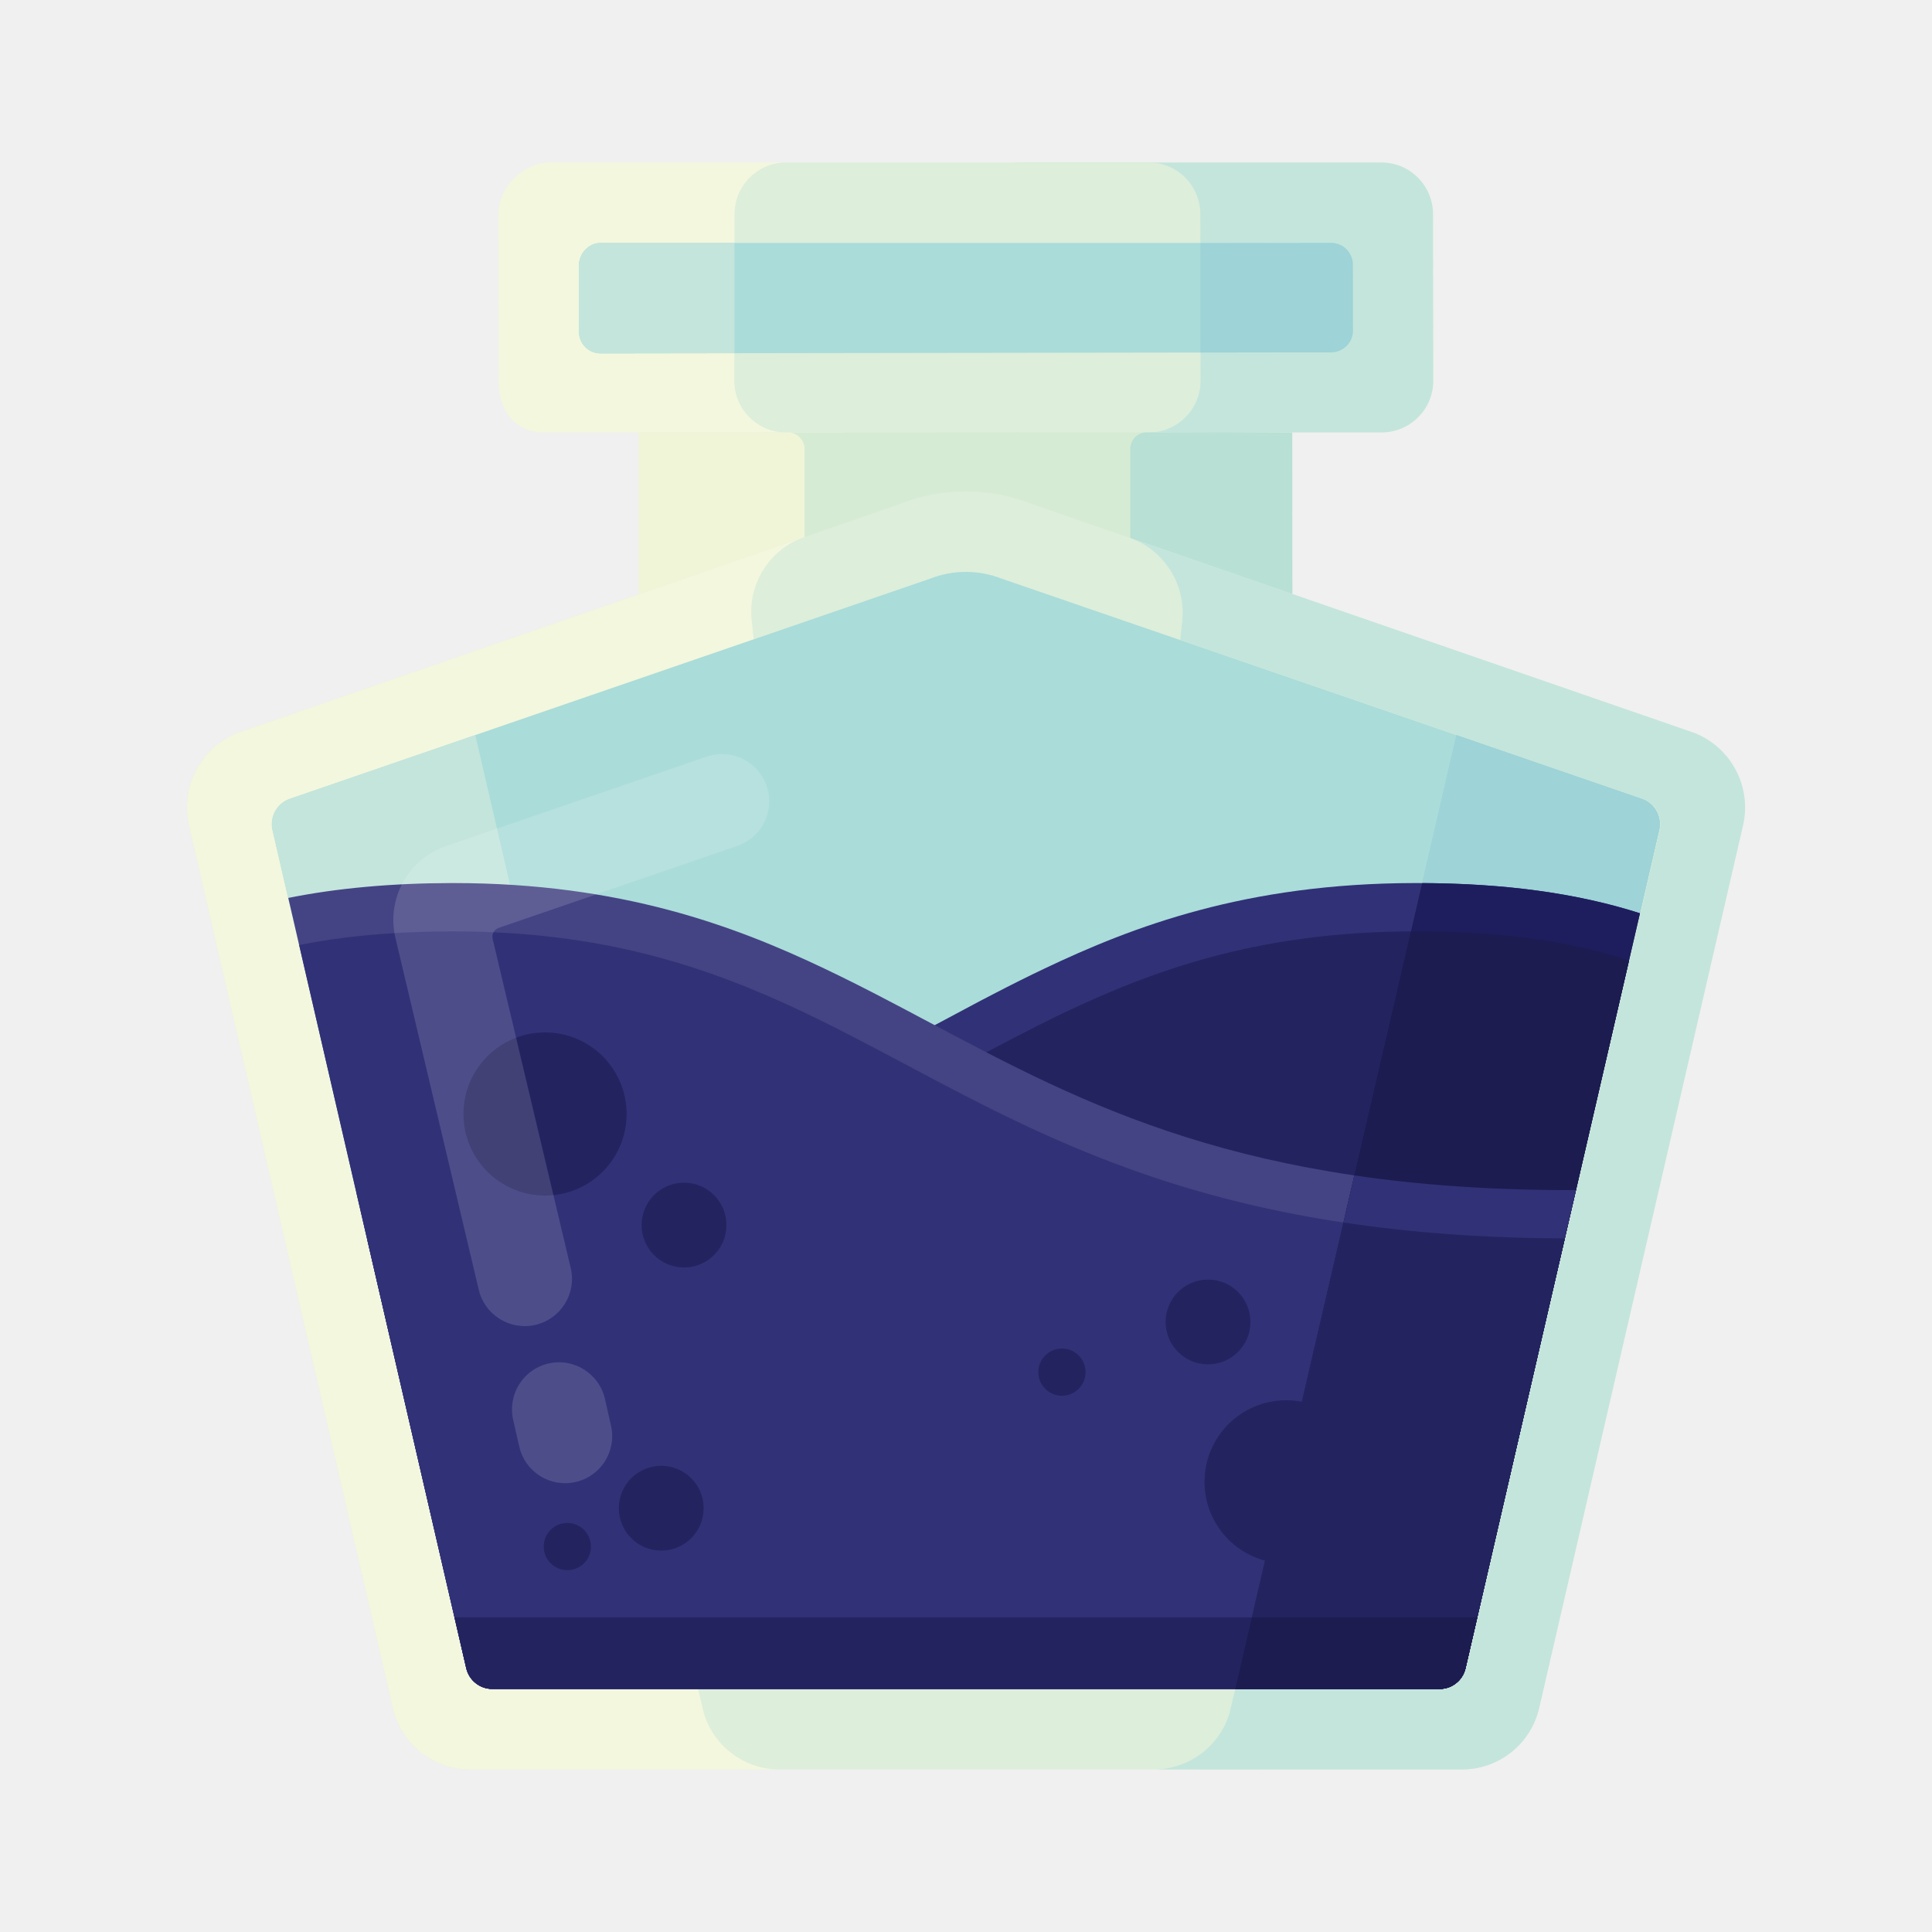
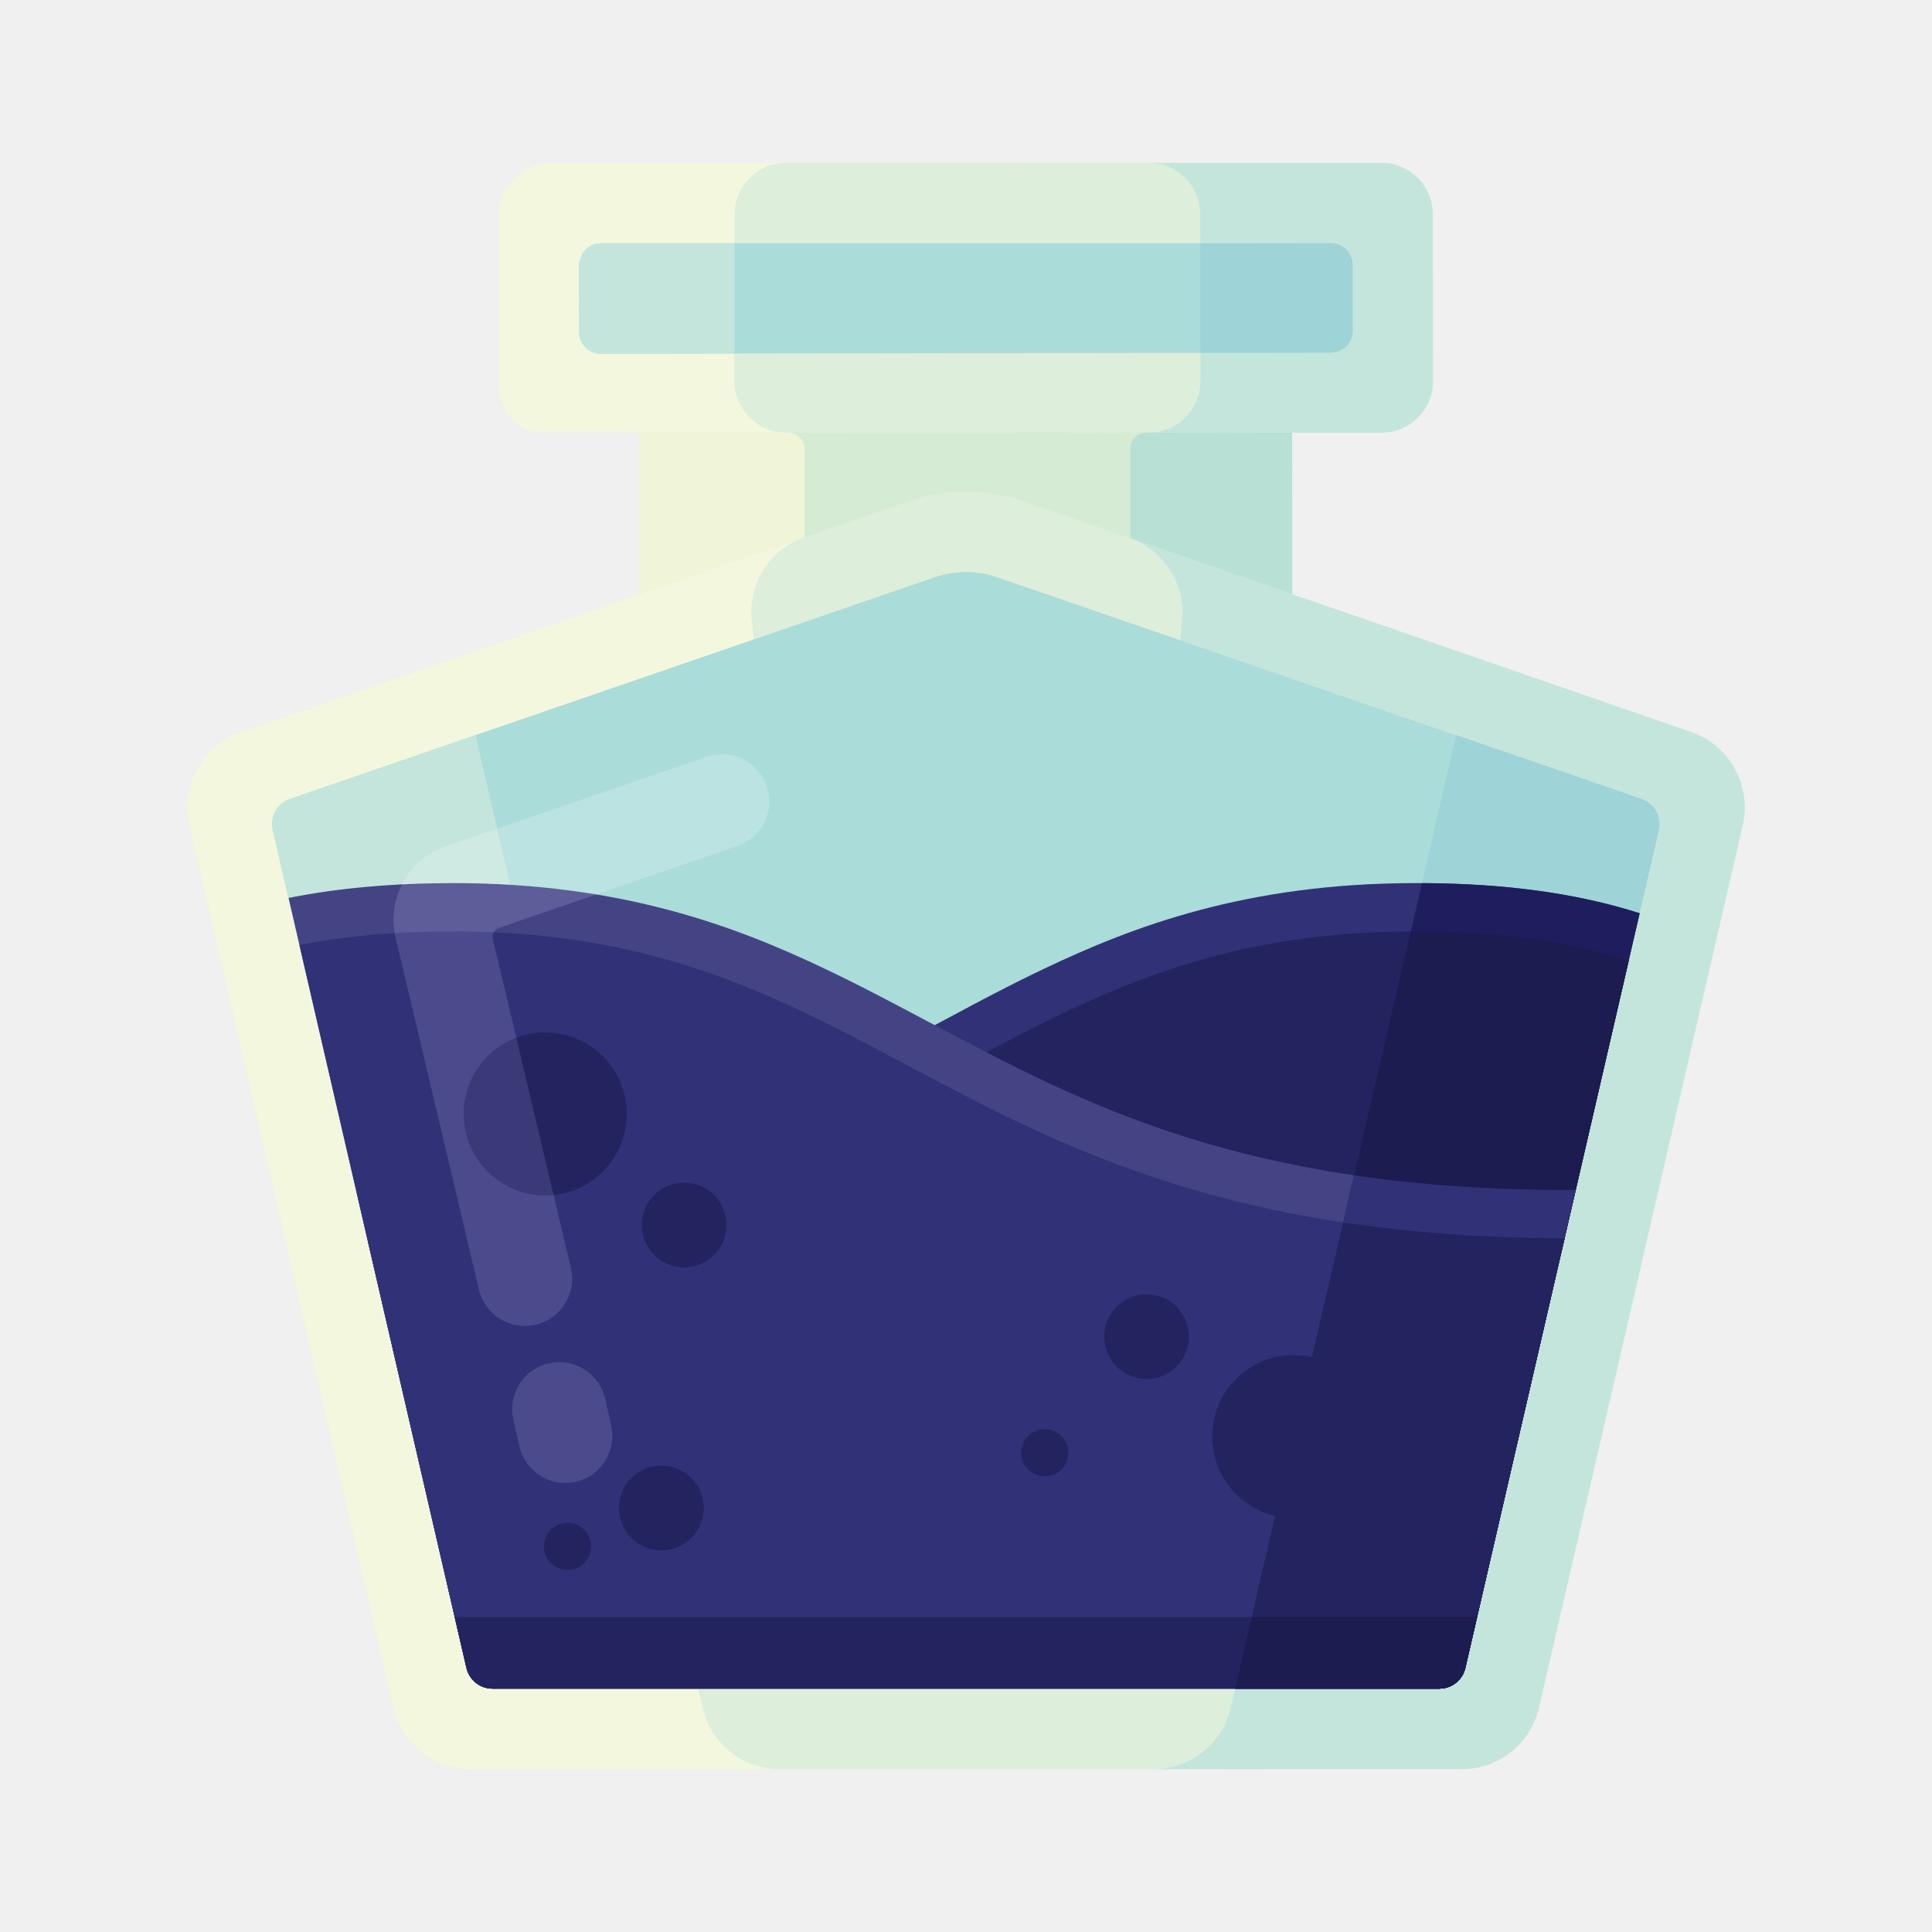
<svg xmlns="http://www.w3.org/2000/svg" version="1.1" id="Layer_1" x="0px" y="0px" viewBox="0 0 600 600" style="enable-background:new 0 0 600 600;" xml:space="preserve">
  <style type="text/css">
	.st0{fill:#0000FF;}
	.st1{fill:#F3F7DE;}
	.st2{fill:#C4E5DC;}
	.st3{fill:#DDEEDB;}
	.st4{fill:#AADCD9;}
	.st5{fill:#9ED3D7;}
	.st6{fill:#D6EBD4;}
	.st7{fill:#B8E0D5;}
	.st8{fill:#F1F5D7;}
	.st9{fill:#313177;}
	.st10{fill:#232360;}
	.st11{fill:#444484;}
	.st12{fill:#1E1E5E;}
	.st13{fill:#1C1C51;}
- 	.st14{opacity:0.14;fill:#FFFFFF;enable-background:new    ;}
+ 	.st14{opacity:0.4;fill:#FFFFFF;mix-blend-mode:soft-light;}
</style>
  <g>
+     <path class="st0" d="M366.975,134.239h-0.5v-0.07   C366.645,134.179,366.804,134.199,366.975,134.239z" />
    <g>
-       <path class="st0" d="M367.002,134.17h-0.5v-0.07    C366.672,134.11,366.832,134.13,367.002,134.17z" />
-       <g>
-         <path class="st1" d="M445.124,118.188c0.01,4.3-1.66,8.35-4.69,11.39     c-3.03,3.04-7.07,4.72-11.37,4.73H168.874     c-8.84,0-13.96-6.83-13.98-15.68l-0.08-51.7     c-0.01-4.3,1.66-8.34,4.69-11.38s7.06-5.07,11.36-5.08H429.704     c8.6,0.38,15.33,7.42,15.34,16.02L445.124,118.188z" />
-         <path class="st2" d="M445.124,118.188c0.01,4.3-1.66,8.35-4.69,11.39     c-3.03,3.04-7.07,4.72-11.37,4.73H313.644     c4.3-0.01,8.34-1.69,11.37-4.73c3.03-3.04,4.7-7.09,4.69-11.39     l-0.01-8.57l-0.06-33.96l-0.01-9.17     c-0.01-8.6-6.74-15.64-15.34-16.02H429.704     c8.6,0.38,15.33,7.42,15.34,16.02L445.124,118.188z" />
-         <path class="st3" d="M372.852,118.19c0.01,4.3-1.66,8.34-4.69,11.38     c-3.03,3.05-7.07,4.72-11.37,4.73H244.102     c-4.3-0.01-8.34-1.68-11.37-4.73c-3.03-3.04-4.7-7.08-4.689-11.38     l0.08-51.7c0.01-8.6,6.74-15.65,15.34-16.03h113.97     c8.6,0.38,15.33,7.43,15.34,16.03L372.852,118.19z" />
-         <path class="st4" d="M420.153,102.721c0,0.46-0.05,0.91-0.14,1.35     c-0.62,3.04-3.3,5.34-6.54,5.35h-0.43l-40.25,0.06l-68.07,0.1h-2.85     l-73.77,0.11l-41.59,0.06c-3.7,0.01-6.689-2.98-6.7-6.68l-0.03-20.59     c-0.01-3.69,2.979-7.02,6.67-7.03H413.423     c2.25-0.01,4.24,1.1,5.45,2.8c0,0,0.01,0.01,0.01,0.02     c0.18,0.25,0.33,0.5,0.47,0.77c0.1,0.18,0.19,0.37,0.27,0.57     c0.08,0.17,0.14,0.34,0.2,0.53c0.1,0.32,0.17,0.64,0.22,0.97     s0.08,0.67,0.08,1.02L420.153,102.721z" />
-         <path class="st5" d="M420.152,102.72c0,0.46-0.05,0.91-0.14,1.35     c-0.65,3.04-3.44,5.34-6.81,5.35h-0.16l-40.25,0.06V75.51l40.63-0.06     c2.25-0.01,4.24,1.1,5.45,2.8c0,0,0.01,0.01,0.01,0.02     c0.16,0.27,0.31,0.53,0.44,0.77c0.1,0.18,0.2,0.37,0.28,0.57     c0.08,0.17,0.15,0.34,0.21,0.53c0.1,0.32,0.18,0.64,0.23,0.97     c0.05,0.33,0.08,0.67,0.08,1.02L420.152,102.72z" />
-         <path class="st2" d="M228.103,75.451v34.24l-41.59,0.06     c-3.7,0.01-6.689-2.98-6.7-6.68l-0.03-20.59     c-0.01-3.69,2.979-7.02,6.67-7.03H228.103z" />
-       </g>
-       <polygon class="st6" points="361.856,134.315 361.856,179.065 237.522,179.07 237.522,134.32     304.163,134.21   " />
-       <path class="st7" d="M401.356,190.96l-45.46-0.013    c-2.692-0.001-4.873-2.183-4.873-4.875v-46.684c0-2.813,2.276-5.095,5.088-5.104    l24.298-0.064l20.914,0.095v0.16L401.356,190.96z" />
-       <path class="st8" d="M244.707,192.437H198.356v-58.139h46.351    c2.84,0,5.143,2.303,5.143,5.143v47.854    C249.85,190.134,247.547,192.437,244.707,192.437z" />
-       <path class="st3" d="M541.252,256.37l-63.32,274.12    c-2.58,11.14-12.5,19.03-23.93,19.03H145.942    c-11.44,0-21.36-7.89-23.93-19.03L58.692,256.37    c-2.78-12.01,3.65-24.24,15.12-28.76l205.86-71.15    c11.41-4.5,23.95-5.06,35.64-1.69l0.11,0.03    c1.64,0.48,3.25,1.03,4.85,1.66l205.85,71.15    C537.592,232.13,544.022,244.36,541.252,256.37z" />
-       <path class="st2" d="M383.432,525.39l-1.18,5.1c-0.18,0.76-0.38,1.5-0.63,2.22    L383.432,525.39z" />
-       <path class="st1" d="M242.102,549.52l-33.52,0.02v-0.02h-62.64    c-11.43,0-21.35-7.89-23.93-19.03L58.692,256.37    c-2.77-12.01,3.66-24.24,15.13-28.76l144.36-49.89l31.35-10.84    c-9.88,3.56-16.34,13-16.23,23.36c0,0.77,0.05,1.53,0.13,2.31    l0.55,5.2l0.07,0.78l-7.78,2.67L89.622,248.21    c-3.83,1.51-5.97,5.59-5.05,9.59l5.96,25.82l0.21,0.9l3.19,13.77    l0.2,0.88l16.27,70.43l2.4,10.39l1.06,4.61l2.34,10.1    L144.702,518.09c0.87,3.76,4.22,6.43,8.09,6.43h63.99l0.21,0.87    l1.18,5.1c0.18,0.75,0.37,1.48,0.62,2.19    c0,0.01,0.01,0.02,0.01,0.03C222.102,542.66,231.452,549.52,242.102,549.52z    " />
-       <path class="st2" d="M541.312,256.37l-63.32,274.12    c-2.58,11.14-12.5,19.03-23.93,19.03h-62.22v0.02l-33.52-0.02    c10.65,0,20-6.86,23.3-16.81c0.25-0.72,0.45-1.46,0.63-2.22l1.18-5.1    l0.21-0.87h63.57c3.87,0,7.22-2.67,8.09-6.43l28.5-123.39l2.34-10.1    l1.06-4.61l2.4-10.39l16.27-70.43l0.2-0.88l3.19-13.77l0.21-0.9    l5.96-25.82c0.92-4-1.22-8.08-5.05-9.59L374.322,201.41l-0.3-0.1    l-7.49-2.58l0.07-0.73l0.55-5.2c0.08-0.78,0.13-1.54,0.13-2.31    c0.07-6.51-2.46-12.66-6.8-17.21c-0.31-0.34-0.64-0.66-0.979-0.98    c-1.88-1.82-4.06-3.35-6.49-4.5l22.66,7.79l6.45,2.23l0.3,0.1    l143.76,49.69C537.652,232.13,544.082,244.36,541.312,256.37z" />
-       <path class="st1" d="M218.792,532.68c-0.25-0.71-0.44-1.44-0.62-2.19l-1.18-5.1    L218.792,532.68z" />
-       <path class="st4" d="M515.262,257.8l-5.96,25.82l-0.21,0.9l-3.19,13.77    l-0.2,0.88l-16.27,70.43l-2.4,10.39l-1.06,4.61l-2.34,10.1    l-28.5,123.39c-0.87,3.76-4.22,6.43-8.09,6.43H152.892    c-3.86,0-7.22-2.67-8.09-6.43l-28.89-125.06l-1.81-7.83l-1.57-6.81    l-1.86-8.06l-17.62-76.25l-0.14-0.6l-3.24-14.02l-0.14-0.6l-4.86-21.06    c-0.92-4,1.23-8.08,5.05-9.59l199.12-68.49    c3.56-1.4,7.3-2.11,11.13-2.11c3.82,0,7.57,0.71,11.13,2.11    l199.11,68.49C514.042,249.72,516.182,253.8,515.262,257.8z" />
-       <path class="st5" d="M515.262,257.8l-5.96,25.82l-0.21,0.9l-3.19,13.77    l-0.2,0.88l-16.27,70.43l-2.4,10.39l-1.06,4.61l-2.34,10.1    l-28.5,123.39c-0.87,3.76-4.22,6.43-8.09,6.43h-63.4l68.67-296.23    l57.9,19.92C514.042,249.72,516.182,253.8,515.262,257.8z" />
-       <path class="st5" d="M515.262,257.8l-5.96,25.82l-0.21,0.9l-3.19,13.77    l-0.2,0.88l-16.27,70.43l-2.4,10.39l-1.06,4.61l-2.34,10.1    l-28.5,123.39c-0.38,1.65-1.23,3.08-2.4,4.18c-1.5,1.41-3.51,2.25-5.68,2.25    h-63.41l33.58-144.86l3.39-14.63l17.57-75.78l3.48-15l10.65-45.96    l57.9,19.92C514.042,249.72,516.182,253.8,515.262,257.8z" />
-       <path class="st2" d="M84.666,257.8l5.96,25.82l0.21,0.9l3.19,13.77l0.2,0.88    l16.27,70.43l2.4,10.39l1.06,4.61l2.34,10.1l28.5,123.39    c0.87,3.76,4.22,6.43,8.09,6.43h63.4l-68.67-296.23l-57.9,19.92    C85.886,249.72,83.746,253.8,84.666,257.8z" />
-       <path class="st9" d="M509.302,283.62l-0.21,0.9l-3.19,13.77l-0.2,0.88    l-16.27,70.43l-2.4,10.39l-1.06,4.61l-2.34,10.1l-28.5,123.39    c-0.87,3.76-4.22,6.43-8.09,6.43H152.892    c-3.86,0-7.22-2.67-8.09-6.43l-28.89-125.06l-1.81-7.83l-1.57-6.81    l-1.86-8.06c88.89-3.37,135.3-28.22,180.18-52.26    c3.84-2.06,7.65-4.1,11.45-6.11l3.29-1.74h0.02    c0.93-0.48,1.86-0.97,2.78-1.45c5.8-3.01,11.01-5.62,15.94-7.95    c27.47-13.09,62.63-26.49,114.94-26.58h0.58    C466.802,274.24,489.552,277.31,509.302,283.62z" />
-       <path class="st10" d="M505.902,298.29l-0.2,0.88l-16.27,70.43l-2.4,10.39    l-1.06,4.61l-2.34,10.1l-28.5,123.39c-0.87,3.76-4.22,6.43-8.09,6.43    H152.892c-3.86,0-7.22-2.67-8.09-6.43l-28.89-125.06l-1.81-7.83    c98.24-4.26,147.12-34.57,195.21-59.98h0.01    c2-1.05,3.99-2.1,5.98-3.13c5.12-2.66,10.26-5.25,15.46-7.73    c30.03-14.3,62.46-25.04,108.54-25.12    C467.232,289.2,488.772,292.66,505.902,298.29z" />
-       <path class="st11" d="M489.432,369.6l-2.4,10.39l-1.06,4.61l-2.34,10.1    l-28.5,123.39c-0.87,3.76-4.22,6.43-8.09,6.43H152.892    c-3.86,0-7.22-2.67-8.09-6.43l-28.89-125.06l-3.38-14.64l-19.48-84.31    l-0.14-0.6l-3.24-14.02l-0.14-0.6c15.03-3.03,32.08-4.58,50.71-4.62    h0.45c52.39,0,87.76,13.45,115.44,26.61c3.06,1.46,6.25,3.02,9.76,4.78    c2.05,1.04,4.07,2.07,6.1,3.11c5.63,2.91,11.32,5.93,16.81,8.85    c47.96,25.49,97.54,51.84,198.19,52.01H489.432z" />
-       <path class="st9" d="M485.972,384.6l-2.34,10.1L458.782,502.29l-3.65,15.8    c-0.87,3.76-4.22,6.43-8.09,6.43H152.892    c-3.86,0-7.22-2.67-8.09-6.43l-3.65-15.8l-25.24-109.26l-3.38-14.64    l-19.48-84.31l-0.14-0.6c13.4-2.67,29-4.2,47.36-4.24    c46.49-0.06,79.13,10.76,109.42,25.15    c3.17,1.52,6.32,3.06,9.46,4.64c2,1.01,3.98,2.03,5.98,3.06    C318.272,349.5,370.202,384.21,485.972,384.6z" />
-       <path class="st12" d="M509.312,283.62l-0.21,0.9l-3.19,13.77l-0.2,0.88    l-16.27,70.43l-2.4,10.39l-1.061,4.61l-2.34,10.1l-28.5,123.39    c-0.39,1.65-1.24,3.09-2.41,4.18c-1.5,1.41-3.51,2.25-5.68,2.25h-63.41    l33.58-144.86l3.39-14.63l17.57-75.78l3.48-15    c26.16,0.13,48.33,3.2,67.64,9.37H509.312z" />
-       <path class="st13" d="M505.912,298.29l-0.2,0.88l-16.27,70.43l-2.4,10.39    l-1.061,4.61l-2.34,10.1l-28.5,123.39c-0.39,1.65-1.24,3.09-2.41,4.18    c-1.5,1.41-3.51,2.25-5.68,2.25h-63.41l33.58-144.86l3.39-14.63l17.57-75.78    c0.38-0.01,0.75-0.01,1.13-0.01c27.92-0.04,49.46,3.42,66.59,9.05    H505.912z" />
-       <path class="st9" d="M489.442,369.6l-2.4,10.39l-1.061,4.61l-2.34,10.1    l-28.5,123.39c-0.39,1.65-1.24,3.09-2.41,4.18c-1.5,1.41-3.51,2.25-5.68,2.25    h-63.41l33.58-144.86l3.39-14.63c19.48,2.87,41.35,4.53,66.39,4.57    H489.442z" />
-       <path class="st10" d="M485.982,384.6l-2.34,10.1l-24.85,107.59l-3.65,15.8    c-0.39,1.65-1.24,3.09-2.41,4.18c-1.5,1.41-3.51,2.25-5.68,2.25h-63.41    l5.15-22.23l28.43-122.63c20.21,3.05,42.89,4.85,68.75,4.94H485.982z" />
-       <circle class="st10" cx="169.262" cy="345.96" r="25.333" />
-       <circle class="st10" cx="212.429" cy="380.46" r="13.167" />
-       <circle class="st10" cx="205.353" cy="468.386" r="13.167" />
-       <circle class="st10" cx="399.411" cy="460.202" r="25.333" />
-       <circle class="st10" cx="375.165" cy="410.546" r="13.167" />
-       <circle class="st10" cx="329.797" cy="426.128" r="7.333" />
-       <circle class="st10" cx="176.187" cy="480.305" r="7.333" />
-       <path class="st10" d="M458.782,502.29l-3.65,15.8    c-0.87,3.76-4.22,6.43-8.09,6.43H152.892    c-3.86,0-7.22-2.67-8.09-6.43l-3.65-15.8H458.782z" />
-       <path class="st13" d="M458.792,502.29l-3.65,15.8    c-0.39,1.65-1.24,3.09-2.41,4.18c-1.5,1.41-3.51,2.25-5.68,2.25h-63.41    l5.15-22.23H458.792z" />
-       <path class="st14" d="M238.912,248.84c0,6.09-3.81,11.78-9.9,13.87l-74.137,25.448    c-1.406,0.484-2.219,1.952-1.885,3.401l24.271,102.301    c1.82,7.89-3.1,15.77-11,17.6c-7.9,1.82-15.78-3.1-17.6-11    l-25.886-109.315c-2.793-12.099,4-24.354,15.74-28.397l80.935-27.788    c7.67-2.64,16.02,1.43,18.66,9.1    C238.662,245.64,238.912,247.25,238.912,248.84z" />
-       <path class="st14" d="M161.254,449.221l-1.899-8.32    c-1.134-5.077,0.525-10.431,4.354-13.964c1.881-1.736,4.195-2.945,6.694-3.51    c7.863-1.772,15.703,3.185,17.475,11.048l1.885,8.319    c1.148,5.078-0.518,10.424-4.347,13.958c-1.881,1.736-4.195,2.945-6.694,3.51    c-3.806,0.859-7.721,0.185-11.02-1.9    C164.402,456.276,162.113,453.027,161.254,449.221z" />
-       <path class="st2" d="M375.672,175.59l-22.66-7.79    c-0.11-0.05-0.23-0.11-0.34-0.16L375.672,175.59z" />
-       <polygon class="st1" points="249.532,166.88 218.182,177.72 218.162,177.66   " />
-       <path class="st2" d="M353.012,167.8c2.43,1.15,4.61,2.68,6.49,4.5    c-1.91-1.79-4.12-3.29-6.58-4.41c-0.61-0.28-1.23-0.53-1.87-0.76    L353.012,167.8z" />
-       <polygon class="st2" points="382.422,177.91 382.422,177.92 382.122,177.82 375.672,175.59       " />
+       <path class="st1" d="M445.064,118.263c0.01,4.298-1.659,8.347-4.688,11.385    c-3.029,3.039-7.067,4.718-11.365,4.728H168.928    c-8.836,0-13.954-6.827-13.974-15.674l-0.08-51.679    c-0.01-4.298,1.659-8.337,4.688-11.375c3.029-3.039,7.057-5.068,11.355-5.078    h258.733c8.597,0.38,15.324,7.417,15.334,16.013L445.064,118.263z" />
+       <path class="st2" d="M445.064,118.263c0.01,4.298-1.659,8.347-4.688,11.385    c-3.029,3.039-7.067,4.718-11.365,4.728h-115.372    c4.298-0.01,8.336-1.689,11.365-4.728c3.029-3.039,4.698-7.087,4.688-11.385    l-0.01-8.566l-0.06-33.946l-0.01-9.166    c-0.01-8.596-6.737-15.633-15.334-16.013h115.372    c8.597,0.38,15.324,7.417,15.334,16.013L445.064,118.263z" />
+       <path class="st3" d="M372.822,118.265c0.01,4.298-1.659,8.337-4.688,11.375    c-3.029,3.049-7.067,4.718-11.365,4.728H244.125    c-4.298-0.01-8.336-1.679-11.365-4.728c-3.029-3.039-4.698-7.077-4.688-11.375    l0.08-51.679c0.01-8.596,6.737-15.643,15.334-16.023h113.923    c8.597,0.38,15.324,7.427,15.334,16.023L372.822,118.265z" />
+       <path class="st4" d="M420.103,102.802c0,0.46-0.05,0.91-0.14,1.35    c-0.619,3.039-3.298,5.338-6.537,5.348h-0.43l-40.233,0.06l-68.042,0.1    h-2.849l-73.74,0.11l-41.573,0.06c-3.698,0.01-6.687-2.979-6.697-6.677    l-0.03-20.581c-0.01-3.689,2.978-7.017,6.667-7.027h226.876    c2.249-0.01,4.238,1.1,5.448,2.799c0,0,0.01,0.01,0.01,0.02    c0.18,0.25,0.33,0.5,0.47,0.769c0.1,0.18,0.19,0.37,0.27,0.57    c0.08,0.17,0.14,0.34,0.2,0.53c0.1,0.32,0.17,0.64,0.22,0.97    c0.05,0.33,0.08,0.67,0.08,1.02L420.103,102.802z" />
+       <path class="st5" d="M420.103,102.801c0,0.46-0.05,0.91-0.14,1.35    c-0.65,3.039-3.439,5.338-6.807,5.348h-0.16l-40.233,0.06V75.602l40.613-0.06    c2.249-0.01,4.238,1.1,5.447,2.799c0,0,0.01,0.01,0.01,0.02    c0.16,0.27,0.31,0.53,0.44,0.77c0.1,0.18,0.2,0.37,0.28,0.57    c0.08,0.17,0.15,0.34,0.21,0.53c0.1,0.32,0.18,0.64,0.23,0.97    c0.05,0.33,0.08,0.67,0.08,1.019L420.103,102.801z" />
+       <path class="st2" d="M228.133,75.544v34.226l-41.573,0.06    c-3.698,0.01-6.687-2.979-6.697-6.677l-0.03-20.581    c-0.01-3.689,2.978-7.017,6.667-7.027H228.133z" />
    </g>
+     <polygon class="st6" points="361.83,134.383 361.83,179.115 237.548,179.12 237.548,134.388   304.161,134.278  " />
+     <path class="st7" d="M401.314,191.005l-45.441-0.013c-2.691-0.001-4.871-2.182-4.871-4.873   v-46.665c0-2.812,2.275-5.093,5.086-5.102l24.288-0.064l20.905,0.095v0.16   L401.314,191.005z" />
+     <path class="st8" d="M244.73,192.481h-46.332V134.365h46.332   c2.839,0,5.141,2.302,5.141,5.141v47.834   C249.87,190.179,247.569,192.481,244.73,192.481z" />
+     <path class="st3" d="M541.153,256.388l-63.294,274.007   c-2.579,11.135-12.495,19.022-23.92,19.022H146.006   c-11.435,0-21.352-7.887-23.92-19.022L58.792,256.388   c-2.779-12.005,3.648-24.23,15.113-28.748l205.775-71.121   c11.405-4.498,23.94-5.058,35.625-1.689l0.11,0.03   c1.639,0.48,3.249,1.03,4.848,1.659l205.765,71.121   C537.494,232.158,543.921,244.383,541.153,256.388z" />
+     <path class="st2" d="M383.398,525.297l-1.179,5.098c-0.18,0.76-0.38,1.499-0.63,2.219   L383.398,525.297z" />
+     <path class="st1" d="M242.126,549.417L208.62,549.438v-0.02H146.006   c-11.425,0-21.341-7.887-23.92-19.022L58.792,256.388   c-2.769-12.005,3.658-24.23,15.124-28.748l144.3-49.869l31.337-10.836   c-9.876,3.559-16.333,12.995-16.223,23.35c0,0.77,0.05,1.529,0.13,2.309   l0.55,5.198l0.07,0.78l-7.777,2.669L89.709,248.232   c-3.828,1.509-5.967,5.588-5.048,9.586l5.958,25.809l0.21,0.9l3.189,13.764   l0.2,0.88l16.263,70.401l2.399,10.386l1.06,4.608l2.339,10.096   l28.488,123.339c0.87,3.759,4.218,6.428,8.087,6.428h63.963l0.21,0.87   l1.18,5.098c0.18,0.75,0.37,1.479,0.62,2.189   c0,0.01,0.01,0.02,0.01,0.03C222.134,542.56,231.48,549.417,242.126,549.417z" />
+     <path class="st2" d="M541.212,256.388l-63.294,274.007   c-2.579,11.135-12.495,19.022-23.92,19.022h-62.194V549.438l-33.506-0.02   c10.646,0,19.992-6.857,23.29-16.803c0.25-0.72,0.45-1.459,0.63-2.219   l1.179-5.098l0.21-0.87h63.544c3.868,0,7.217-2.669,8.087-6.428l28.488-123.339   l2.339-10.096l1.06-4.608l2.399-10.386l16.263-70.401l0.2-0.88l3.189-13.764   l0.21-0.9l5.957-25.809c0.92-3.998-1.219-8.077-5.048-9.586L374.291,201.451   l-0.3-0.1l-7.487-2.579l0.07-0.73l0.55-5.198   c0.08-0.779,0.13-1.539,0.13-2.309c0.07-6.507-2.459-12.655-6.797-17.203   c-0.309-0.34-0.639-0.66-0.979-0.98c-1.88-1.819-4.058-3.348-6.488-4.498   l22.651,7.787l6.447,2.229l0.3,0.1l143.701,49.669   C537.554,232.158,543.981,244.383,541.212,256.388z" />
+     <path class="st1" d="M218.826,532.584c-0.25-0.71-0.44-1.439-0.62-2.189l-1.18-5.098   L218.826,532.584z" />
+     <path class="st4" d="M515.173,257.818l-5.957,25.809l-0.21,0.9l-3.189,13.764   l-0.2,0.88l-16.263,70.401l-2.399,10.386l-1.06,4.608l-2.339,10.096   l-28.488,123.339c-0.87,3.759-4.218,6.428-8.087,6.428H152.953   c-3.858,0-7.217-2.669-8.087-6.428l-28.878-125.008l-1.809-7.827l-1.569-6.807   l-1.859-8.056l-17.613-76.219l-0.14-0.6L89.759,279.469l-0.14-0.6   l-4.858-21.051c-0.92-3.998,1.229-8.077,5.048-9.586l199.038-68.462   c3.559-1.4,7.297-2.109,11.125-2.109c3.819,0,7.567,0.71,11.125,2.109   l199.028,68.462C513.954,249.741,516.093,253.819,515.173,257.818z" />
+     <path class="st5" d="M515.173,257.818l-5.957,25.809l-0.21,0.9l-3.189,13.764   l-0.2,0.88l-16.263,70.401l-2.399,10.386l-1.06,4.608l-2.339,10.096   l-28.488,123.339c-0.87,3.759-4.218,6.428-8.087,6.428h-63.374L452.249,228.32   l57.877,19.912C513.954,249.741,516.093,253.819,515.173,257.818z" />
+     <path class="st5" d="M515.173,257.818l-5.957,25.809l-0.21,0.9l-3.189,13.764   l-0.2,0.88l-16.263,70.401l-2.399,10.386l-1.06,4.608l-2.339,10.096   l-28.488,123.339c-0.38,1.649-1.229,3.079-2.399,4.178   c-1.499,1.409-3.508,2.249-5.677,2.249h-63.384l33.566-144.8l3.389-14.624   L438.125,289.255l3.479-14.994l10.646-45.941l57.877,19.912   C513.954,249.741,516.093,253.819,515.173,257.818z" />
+     <path class="st2" d="M84.755,257.818l5.958,25.809l0.21,0.9l3.189,13.764l0.2,0.88   l16.263,70.401l2.399,10.386l1.06,4.608l2.339,10.096l28.488,123.339   c0.87,3.759,4.218,6.428,8.087,6.428h63.374L147.679,228.32l-57.877,19.912   C85.974,249.741,83.835,253.819,84.755,257.818z" />
+     <path class="st9" d="M509.216,283.627l-0.21,0.9l-3.189,13.764l-0.2,0.88   l-16.263,70.401l-2.399,10.386l-1.06,4.608l-2.339,10.096l-28.488,123.339   c-0.87,3.759-4.218,6.428-8.087,6.428H152.953c-3.858,0-7.217-2.669-8.087-6.428   l-28.878-125.008l-1.809-7.827l-1.569-6.807l-1.859-8.056   c88.853-3.369,135.244-28.209,180.105-52.239c3.839-2.059,7.647-4.098,11.445-6.107   l3.289-1.739h0.02c0.93-0.48,1.859-0.97,2.779-1.449   c5.798-3.009,11.006-5.618,15.933-7.947   c27.459-13.084,62.605-26.479,114.893-26.569h0.58   C466.733,274.251,489.474,277.32,509.216,283.627z" />
+     <path class="st10" d="M505.817,298.291l-0.2,0.88l-16.263,70.401l-2.399,10.386   l-1.06,4.608l-2.339,10.096l-28.488,123.339c-0.87,3.759-4.218,6.428-8.087,6.428   H152.953c-3.858,0-7.217-2.669-8.087-6.428l-28.878-125.008l-1.809-7.827   c98.2-4.258,147.059-34.556,195.129-59.955h0.01   c1.999-1.05,3.988-2.099,5.978-3.129c5.118-2.659,10.256-5.248,15.454-7.727   c30.018-14.294,62.434-25.03,108.495-25.11   C467.163,289.205,488.694,292.663,505.817,298.291z" />
+     <path class="st11" d="M489.354,369.572l-2.399,10.386l-1.06,4.608l-2.339,10.096   l-28.488,123.339c-0.87,3.759-4.218,6.428-8.087,6.428H152.953   c-3.858,0-7.217-2.669-8.087-6.428l-28.878-125.008l-3.378-14.634l-19.472-84.275   l-0.14-0.6L89.759,279.469l-0.14-0.6c15.024-3.029,32.067-4.578,50.689-4.618   h0.45c52.368,0,87.724,13.444,115.392,26.599c3.059,1.459,6.247,3.019,9.756,4.778   c2.049,1.04,4.069,2.069,6.098,3.109c5.628,2.909,11.315,5.927,16.803,8.846   c47.94,25.48,97.5,51.819,198.108,51.989H489.354z" />
+     <path class="st9" d="M485.895,384.566l-2.339,10.096l-24.84,107.546l-3.648,15.793   c-0.87,3.759-4.218,6.428-8.087,6.428H152.953c-3.858,0-7.217-2.669-8.087-6.428   l-3.648-15.793l-25.23-109.215l-3.378-14.634l-19.472-84.275l-0.14-0.6   c13.394-2.669,28.988-4.198,47.34-4.238   c46.471-0.06,79.098,10.756,109.375,25.14c3.169,1.519,6.317,3.059,9.456,4.638   c1.999,1.01,3.978,2.029,5.978,3.059   C318.264,349.48,370.173,384.176,485.895,384.566z" />
+     <path class="st12" d="M509.226,283.627l-0.21,0.9l-3.189,13.764l-0.2,0.88   l-16.263,70.401l-2.399,10.386l-1.06,4.608l-2.339,10.096l-28.488,123.339   c-0.389,1.649-1.239,3.089-2.409,4.178c-1.499,1.409-3.508,2.249-5.677,2.249   h-63.384l33.566-144.8l3.389-14.624L438.125,289.255l3.479-14.994   c26.149,0.13,48.31,3.199,67.612,9.366H509.226z" />
+     <path class="st13" d="M505.827,298.291l-0.2,0.88l-16.263,70.401l-2.399,10.386   l-1.06,4.608l-2.339,10.096l-28.488,123.339   c-0.389,1.649-1.239,3.089-2.409,4.178c-1.499,1.409-3.508,2.249-5.677,2.249   h-63.384l33.566-144.8l3.389-14.624L438.125,289.255   c0.38-0.01,0.75-0.01,1.129-0.01c27.908-0.04,49.44,3.419,66.563,9.046   H505.827z" />
+     <path class="st9" d="M489.364,369.572l-2.399,10.386l-1.06,4.608l-2.339,10.096   l-28.488,123.339c-0.389,1.649-1.239,3.089-2.409,4.178   c-1.499,1.409-3.508,2.249-5.677,2.249h-63.384l33.566-144.8l3.389-14.624   c19.472,2.869,41.333,4.528,66.363,4.568H489.364z" />
+     <path class="st10" d="M485.905,384.566l-2.339,10.096l-24.839,107.546l-3.649,15.793   c-0.389,1.649-1.239,3.089-2.409,4.178c-1.499,1.409-3.508,2.249-5.677,2.249   h-63.384l5.148-22.221l28.418-122.58c20.202,3.049,42.872,4.848,68.722,4.938   H485.905z" />
+     <circle class="st10" cx="169.316" cy="345.941" r="25.323" />
+     <circle class="st10" cx="212.465" cy="380.427" r="13.161" />
+     <circle class="st10" cx="205.392" cy="468.316" r="13.161" />
+     <circle class="st10" cx="401.793" cy="446.127" r="25.323" />
+     <circle class="st10" cx="356.083" cy="415.115" r="13.161" />
+     <circle class="st10" cx="324.483" cy="451.178" r="7.33" />
+     <circle class="st10" cx="176.238" cy="480.23" r="7.33" />
+     <path class="st10" d="M458.717,502.207l-3.648,15.793c-0.87,3.759-4.218,6.428-8.087,6.428   H152.953c-3.858,0-7.217-2.669-8.087-6.428l-3.648-15.793H458.717z" />
+     <path class="st13" d="M458.727,502.207l-3.649,15.793   c-0.389,1.649-1.239,3.089-2.409,4.178c-1.499,1.409-3.508,2.249-5.677,2.249   h-63.384l5.148-22.221H458.727z" />
+     <path class="st14" d="M238.937,248.862c0,6.087-3.808,11.775-9.896,13.864l-74.106,25.438   c-1.405,0.484-2.218,1.951-1.884,3.399l24.261,102.259   c1.82,7.887-3.099,15.764-10.995,17.593c-7.897,1.819-15.773-3.099-17.593-10.995   l-25.875-109.27c-2.792-12.094,3.998-24.344,15.734-28.385l80.902-27.776   c7.667-2.639,16.013,1.429,18.652,9.096   C238.687,245.663,238.937,247.272,238.937,248.862z" />
+     <path class="st14" d="M161.311,449.159l-1.899-8.316   c-1.133-5.075,0.525-10.427,4.352-13.959c1.881-1.735,4.193-2.944,6.691-3.509   c7.859-1.771,15.696,3.184,17.467,11.044l1.884,8.315   c1.147,5.075-0.517,10.42-4.345,13.952c-1.881,1.735-4.193,2.944-6.691,3.509   c-3.805,0.859-7.718,0.185-11.015-1.9   C164.458,456.211,162.169,452.964,161.311,449.159z" />
+     <path class="st2" d="M375.641,175.641l-22.651-7.787   c-0.11-0.05-0.23-0.11-0.34-0.16L375.641,175.641z" />
+     <polygon class="st1" points="249.553,166.935 218.216,177.771 218.196,177.711  " />
+     <path class="st2" d="M352.99,167.855c2.429,1.15,4.608,2.679,6.488,4.498   c-1.909-1.789-4.118-3.288-6.577-4.408c-0.61-0.28-1.229-0.53-1.869-0.76   L352.99,167.855z" />
+     <polygon class="st2" points="382.388,177.961 382.388,177.971 382.088,177.871 375.641,175.641   " />
  </g>
</svg>
